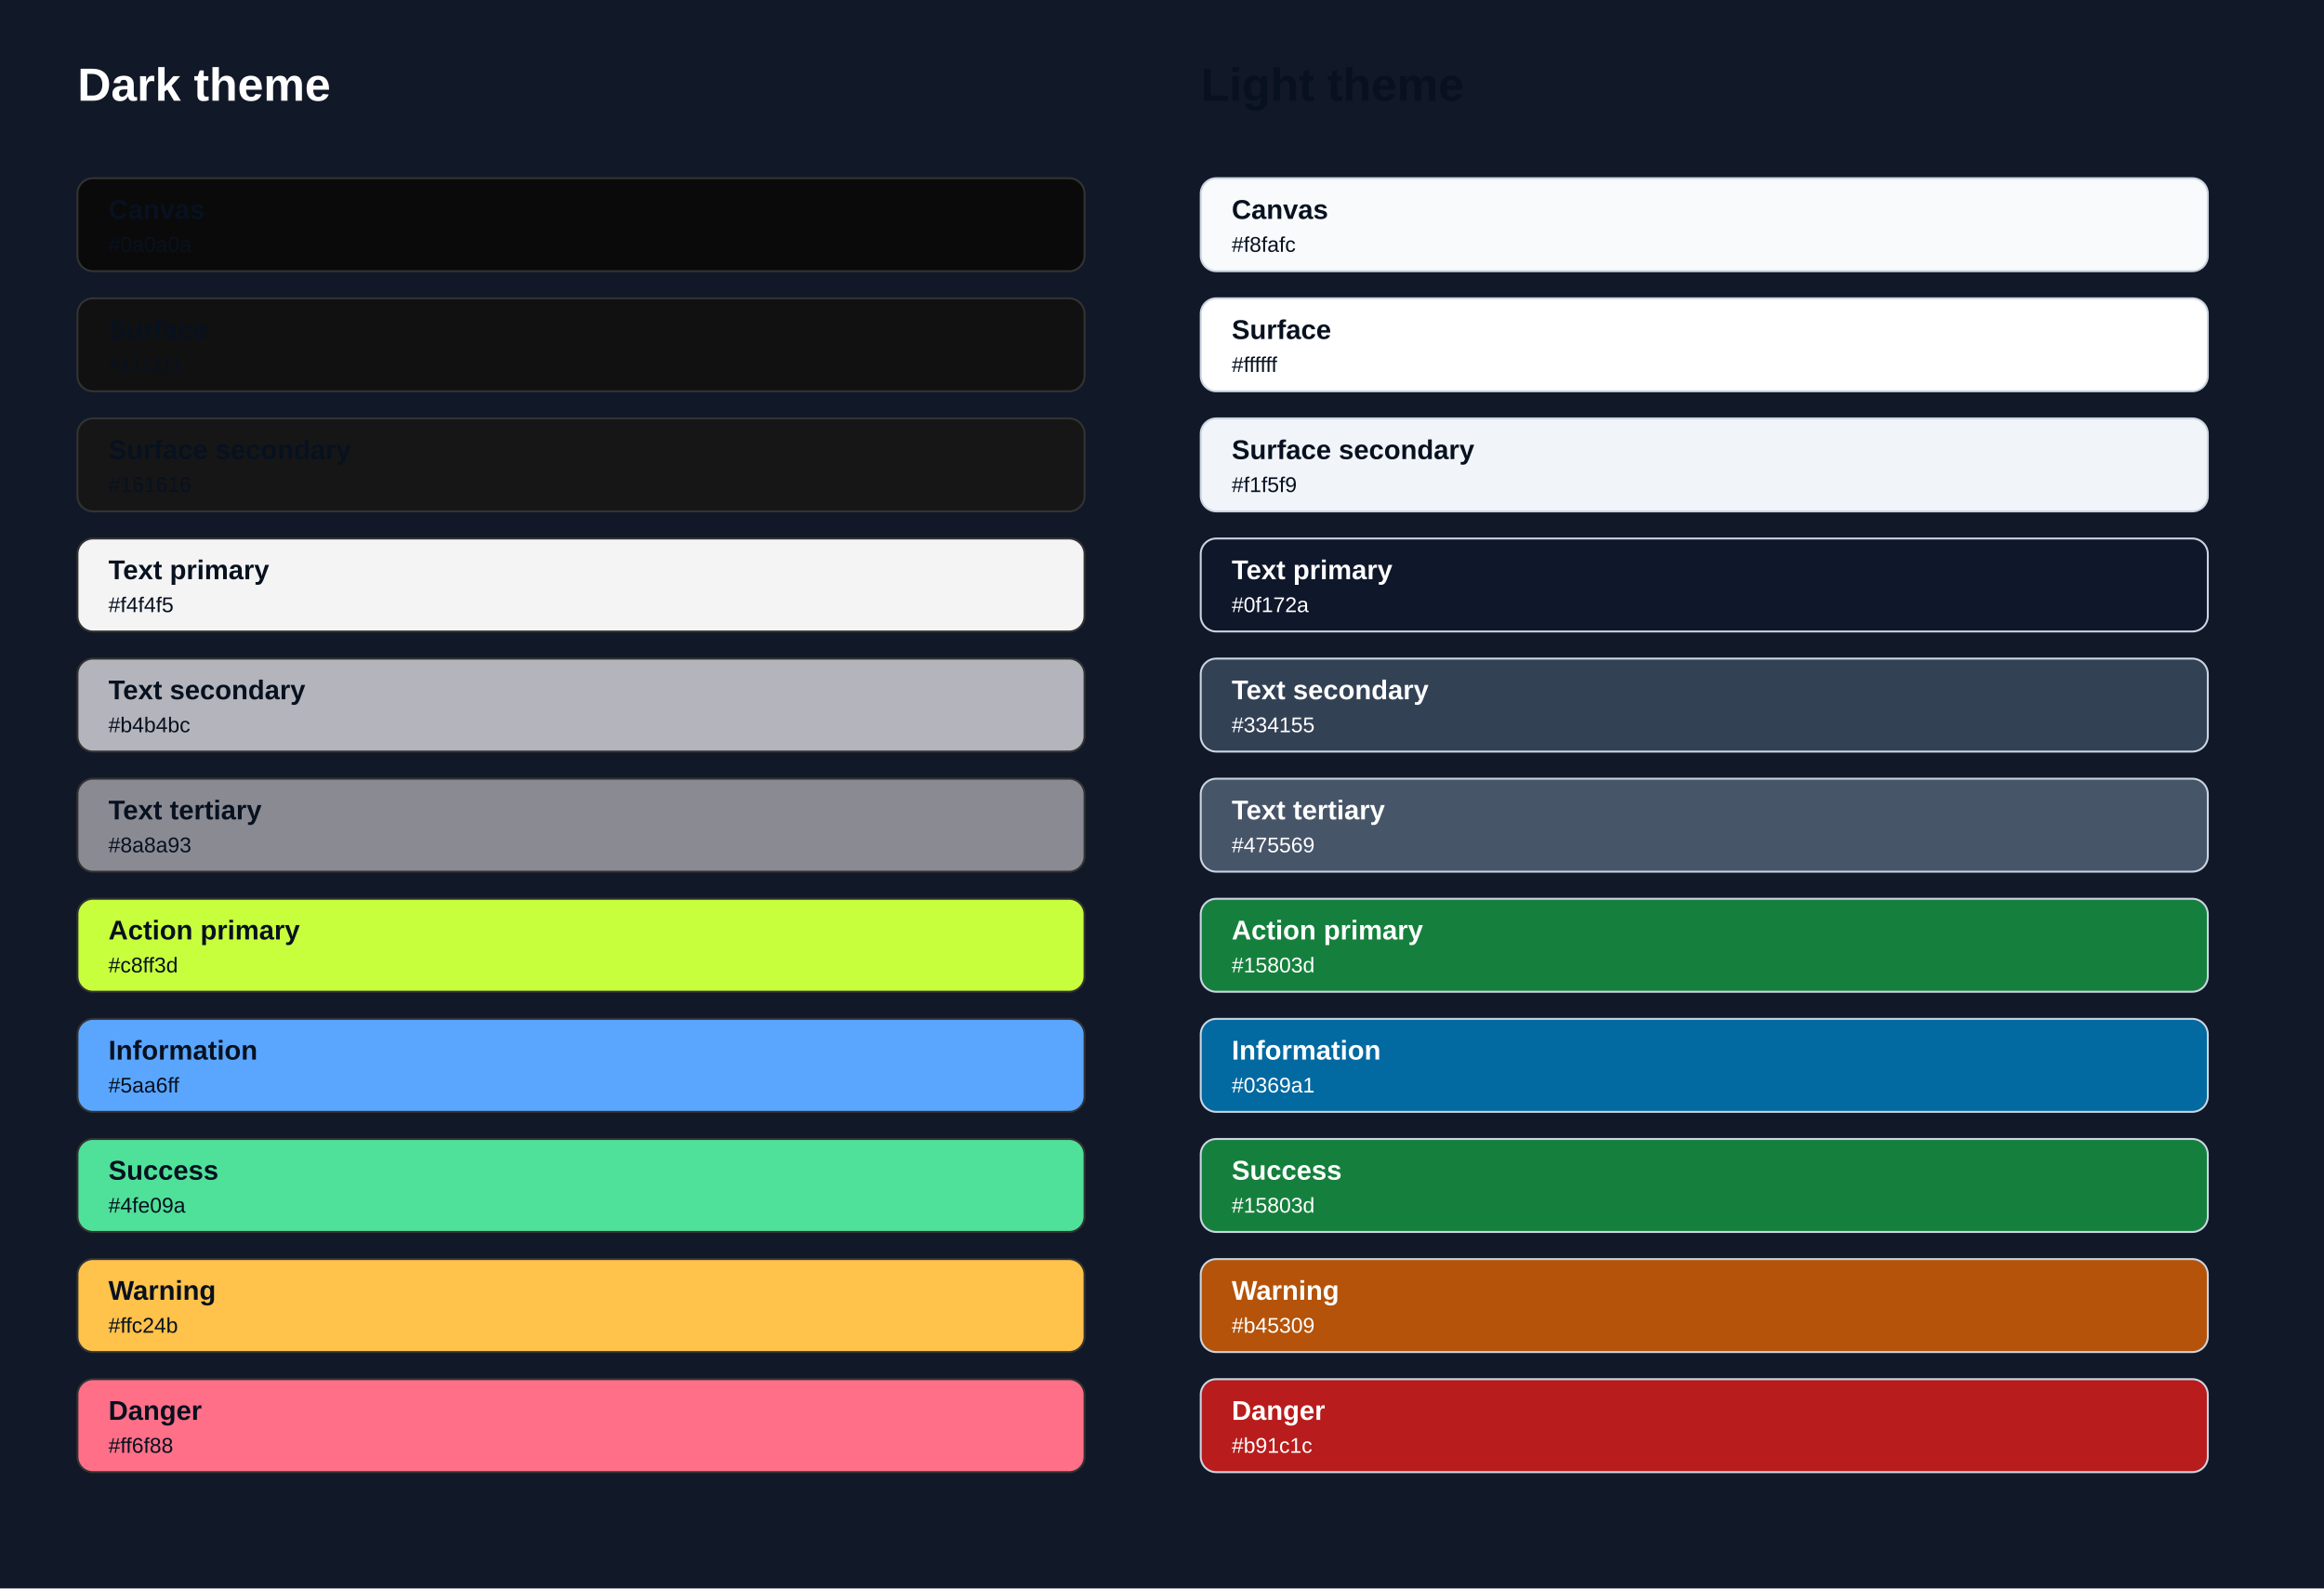
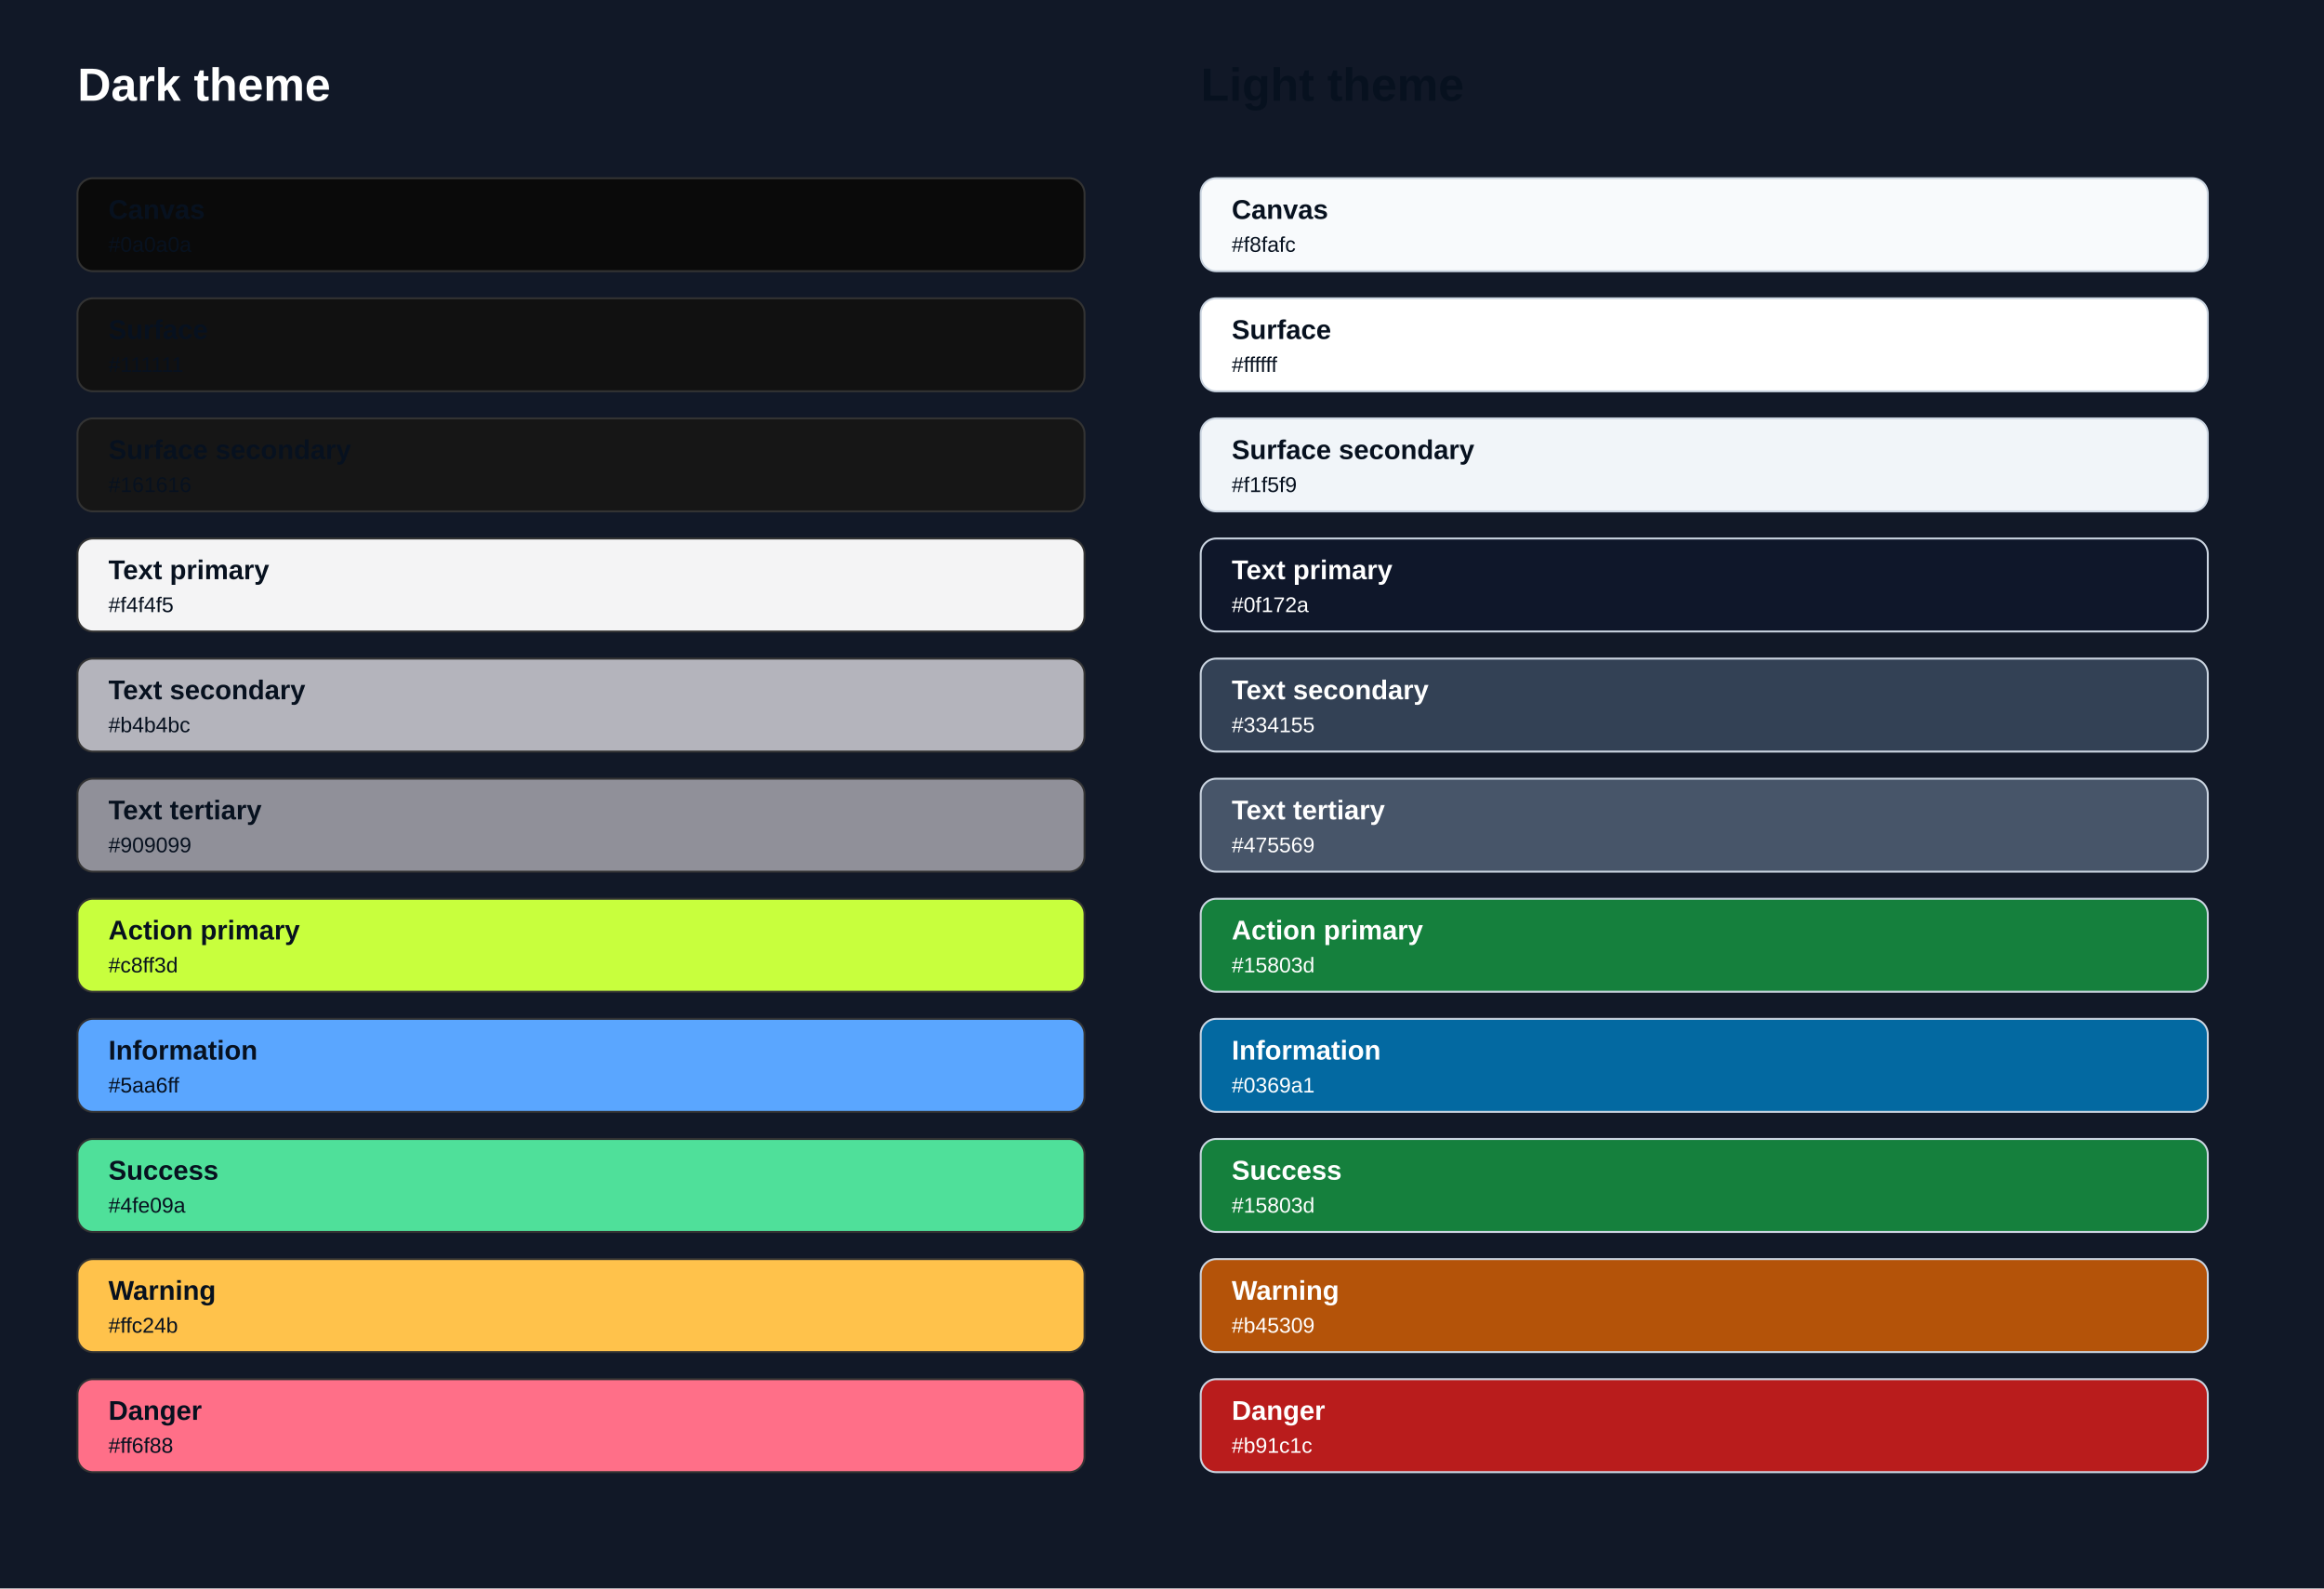
<svg xmlns="http://www.w3.org/2000/svg" width="1200" height="820" viewBox="0 0 1200 820" role="img" aria-labelledby="title desc">
  <rect width="1200" height="820" fill="#111827" />
  <g font-family="Segoe UI,Arial,sans-serif">
    <text x="40" y="52" fill="#ffffff" font-size="24" font-weight="700">Dark theme</text>
    <g>
      <rect x="40" y="92" width="520" height="48" rx="8" fill="#0a0a0a" stroke="#333333" />
      <text x="56" y="113" fill="#07111f" font-size="14" font-weight="700">Canvas</text>
      <text x="56" y="130" fill="#07111f" font-size="11">#0a0a0a</text>
    </g>
    <g>
      <rect x="40" y="154" width="520" height="48" rx="8" fill="#111111" stroke="#333333" />
      <text x="56" y="175" fill="#07111f" font-size="14" font-weight="700">Surface</text>
      <text x="56" y="192" fill="#07111f" font-size="11">#111111</text>
    </g>
    <g>
      <rect x="40" y="216" width="520" height="48" rx="8" fill="#161616" stroke="#333333" />
      <text x="56" y="237" fill="#07111f" font-size="14" font-weight="700">Surface secondary</text>
      <text x="56" y="254" fill="#07111f" font-size="11">#161616</text>
    </g>
    <g>
      <rect x="40" y="278" width="520" height="48" rx="8" fill="#f4f4f5" stroke="#333333" />
      <text x="56" y="299" fill="#07111f" font-size="14" font-weight="700">Text primary</text>
      <text x="56" y="316" fill="#07111f" font-size="11">#f4f4f5</text>
    </g>
    <g>
      <rect x="40" y="340" width="520" height="48" rx="8" fill="#b4b4bc" stroke="#333333" />
      <text x="56" y="361" fill="#07111f" font-size="14" font-weight="700">Text secondary</text>
      <text x="56" y="378" fill="#07111f" font-size="11">#b4b4bc</text>
    </g>
    <g>
-       <rect x="40" y="402" width="520" height="48" rx="8" fill="#8a8a93" stroke="#333333" />
+       <rect x="40" y="402" width="520" height="48" rx="8" fill="#909099" stroke="#333333" />
      <text x="56" y="423" fill="#07111f" font-size="14" font-weight="700">Text tertiary</text>
-       <text x="56" y="440" fill="#07111f" font-size="11">#8a8a93</text>
+       <text x="56" y="440" fill="#07111f" font-size="11">#909099</text>
    </g>
    <g>
      <rect x="40" y="464" width="520" height="48" rx="8" fill="#c8ff3d" stroke="#333333" />
      <text x="56" y="485" fill="#07111f" font-size="14" font-weight="700">Action primary</text>
      <text x="56" y="502" fill="#07111f" font-size="11">#c8ff3d</text>
    </g>
    <g>
      <rect x="40" y="526" width="520" height="48" rx="8" fill="#5aa6ff" stroke="#333333" />
      <text x="56" y="547" fill="#07111f" font-size="14" font-weight="700">Information</text>
      <text x="56" y="564" fill="#07111f" font-size="11">#5aa6ff</text>
    </g>
    <g>
      <rect x="40" y="588" width="520" height="48" rx="8" fill="#4fe09a" stroke="#333333" />
      <text x="56" y="609" fill="#07111f" font-size="14" font-weight="700">Success</text>
      <text x="56" y="626" fill="#07111f" font-size="11">#4fe09a</text>
    </g>
    <g>
      <rect x="40" y="650" width="520" height="48" rx="8" fill="#ffc24b" stroke="#333333" />
      <text x="56" y="671" fill="#07111f" font-size="14" font-weight="700">Warning</text>
      <text x="56" y="688" fill="#07111f" font-size="11">#ffc24b</text>
    </g>
    <g>
      <rect x="40" y="712" width="520" height="48" rx="8" fill="#ff6f88" stroke="#333333" />
      <text x="56" y="733" fill="#07111f" font-size="14" font-weight="700">Danger</text>
      <text x="56" y="750" fill="#07111f" font-size="11">#ff6f88</text>
    </g>
    <text x="620" y="52" fill="#07111f" font-size="24" font-weight="700">Light theme</text>
    <g>
      <rect x="620" y="92" width="520" height="48" rx="8" fill="#f8fafc" stroke="#cbd5e1" />
      <text x="636" y="113" fill="#07111f" font-size="14" font-weight="700">Canvas</text>
      <text x="636" y="130" fill="#07111f" font-size="11">#f8fafc</text>
    </g>
    <g>
      <rect x="620" y="154" width="520" height="48" rx="8" fill="#ffffff" stroke="#cbd5e1" />
      <text x="636" y="175" fill="#07111f" font-size="14" font-weight="700">Surface</text>
      <text x="636" y="192" fill="#07111f" font-size="11">#ffffff</text>
    </g>
    <g>
      <rect x="620" y="216" width="520" height="48" rx="8" fill="#f1f5f9" stroke="#cbd5e1" />
      <text x="636" y="237" fill="#07111f" font-size="14" font-weight="700">Surface secondary</text>
      <text x="636" y="254" fill="#07111f" font-size="11">#f1f5f9</text>
    </g>
    <g>
      <rect x="620" y="278" width="520" height="48" rx="8" fill="#0f172a" stroke="#cbd5e1" />
      <text x="636" y="299" fill="#ffffff" font-size="14" font-weight="700">Text primary</text>
      <text x="636" y="316" fill="#ffffff" font-size="11">#0f172a</text>
    </g>
    <g>
      <rect x="620" y="340" width="520" height="48" rx="8" fill="#334155" stroke="#cbd5e1" />
      <text x="636" y="361" fill="#ffffff" font-size="14" font-weight="700">Text secondary</text>
      <text x="636" y="378" fill="#ffffff" font-size="11">#334155</text>
    </g>
    <g>
      <rect x="620" y="402" width="520" height="48" rx="8" fill="#475569" stroke="#cbd5e1" />
      <text x="636" y="423" fill="#ffffff" font-size="14" font-weight="700">Text tertiary</text>
      <text x="636" y="440" fill="#ffffff" font-size="11">#475569</text>
    </g>
    <g>
      <rect x="620" y="464" width="520" height="48" rx="8" fill="#15803d" stroke="#cbd5e1" />
      <text x="636" y="485" fill="#ffffff" font-size="14" font-weight="700">Action primary</text>
      <text x="636" y="502" fill="#ffffff" font-size="11">#15803d</text>
    </g>
    <g>
      <rect x="620" y="526" width="520" height="48" rx="8" fill="#0369a1" stroke="#cbd5e1" />
      <text x="636" y="547" fill="#ffffff" font-size="14" font-weight="700">Information</text>
      <text x="636" y="564" fill="#ffffff" font-size="11">#0369a1</text>
    </g>
    <g>
      <rect x="620" y="588" width="520" height="48" rx="8" fill="#15803d" stroke="#cbd5e1" />
      <text x="636" y="609" fill="#ffffff" font-size="14" font-weight="700">Success</text>
      <text x="636" y="626" fill="#ffffff" font-size="11">#15803d</text>
    </g>
    <g>
      <rect x="620" y="650" width="520" height="48" rx="8" fill="#b45309" stroke="#cbd5e1" />
      <text x="636" y="671" fill="#ffffff" font-size="14" font-weight="700">Warning</text>
      <text x="636" y="688" fill="#ffffff" font-size="11">#b45309</text>
    </g>
    <g>
      <rect x="620" y="712" width="520" height="48" rx="8" fill="#b91c1c" stroke="#cbd5e1" />
      <text x="636" y="733" fill="#ffffff" font-size="14" font-weight="700">Danger</text>
      <text x="636" y="750" fill="#ffffff" font-size="11">#b91c1c</text>
    </g>
  </g>
</svg>
